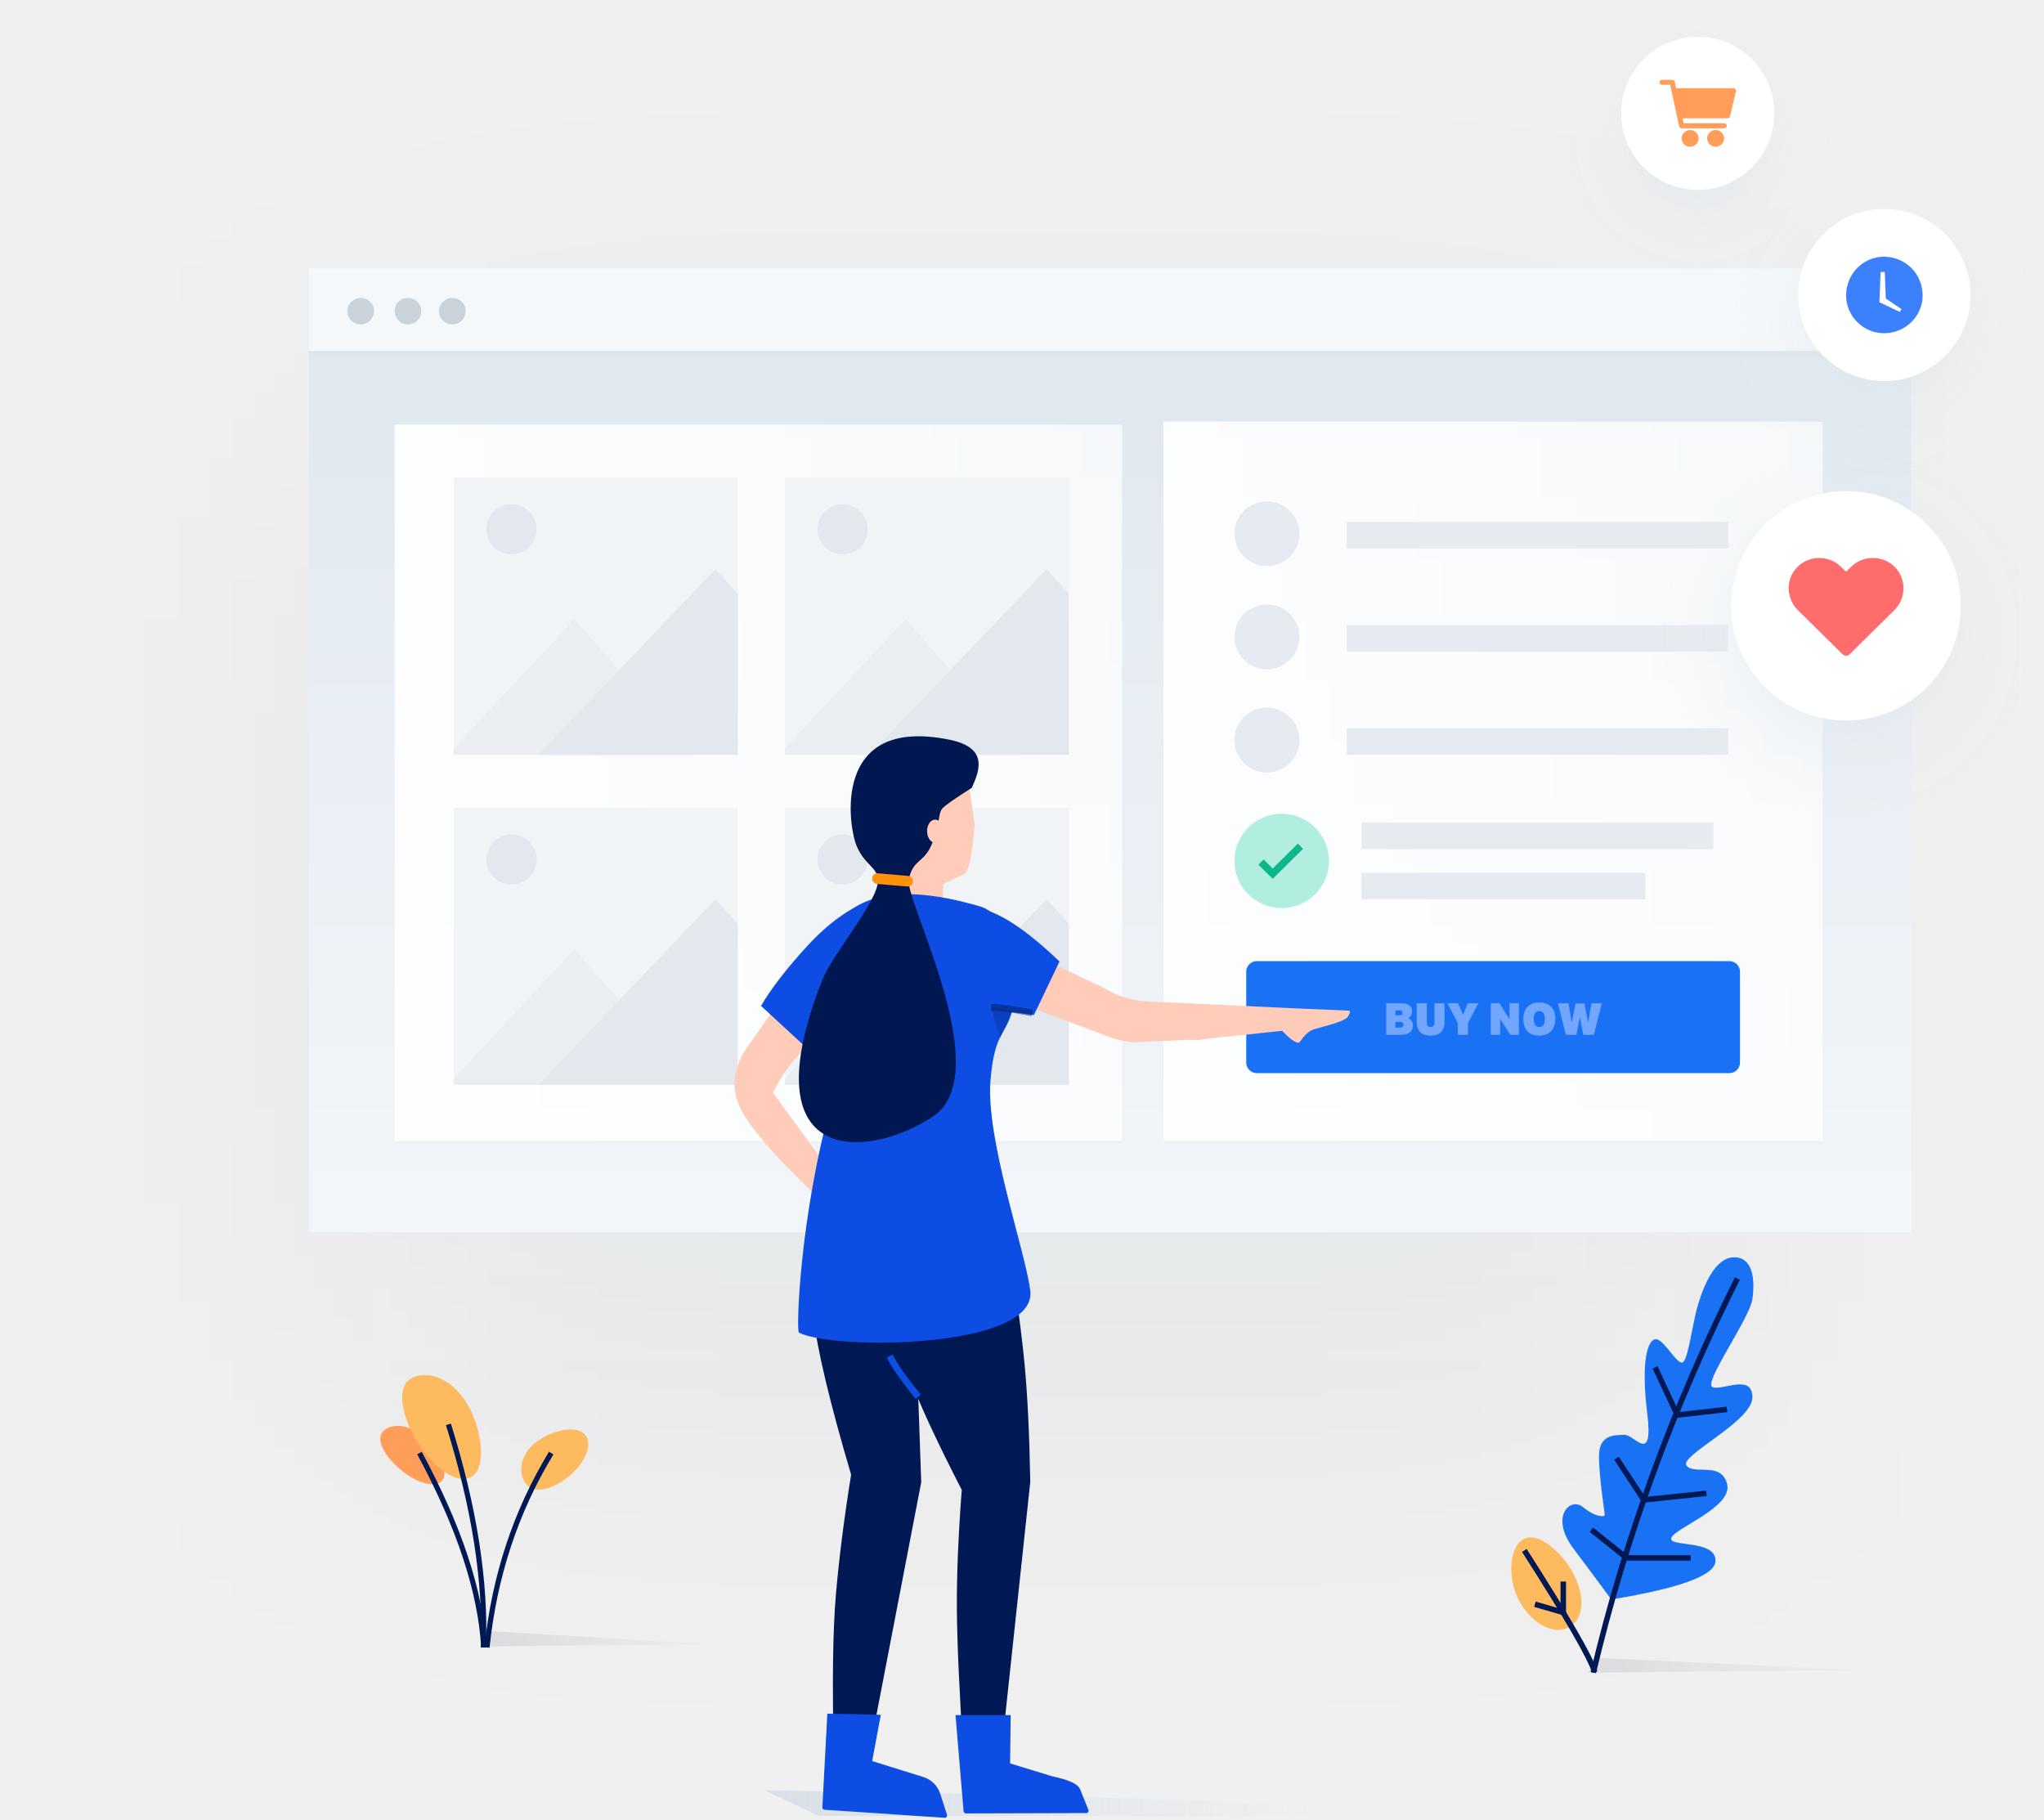
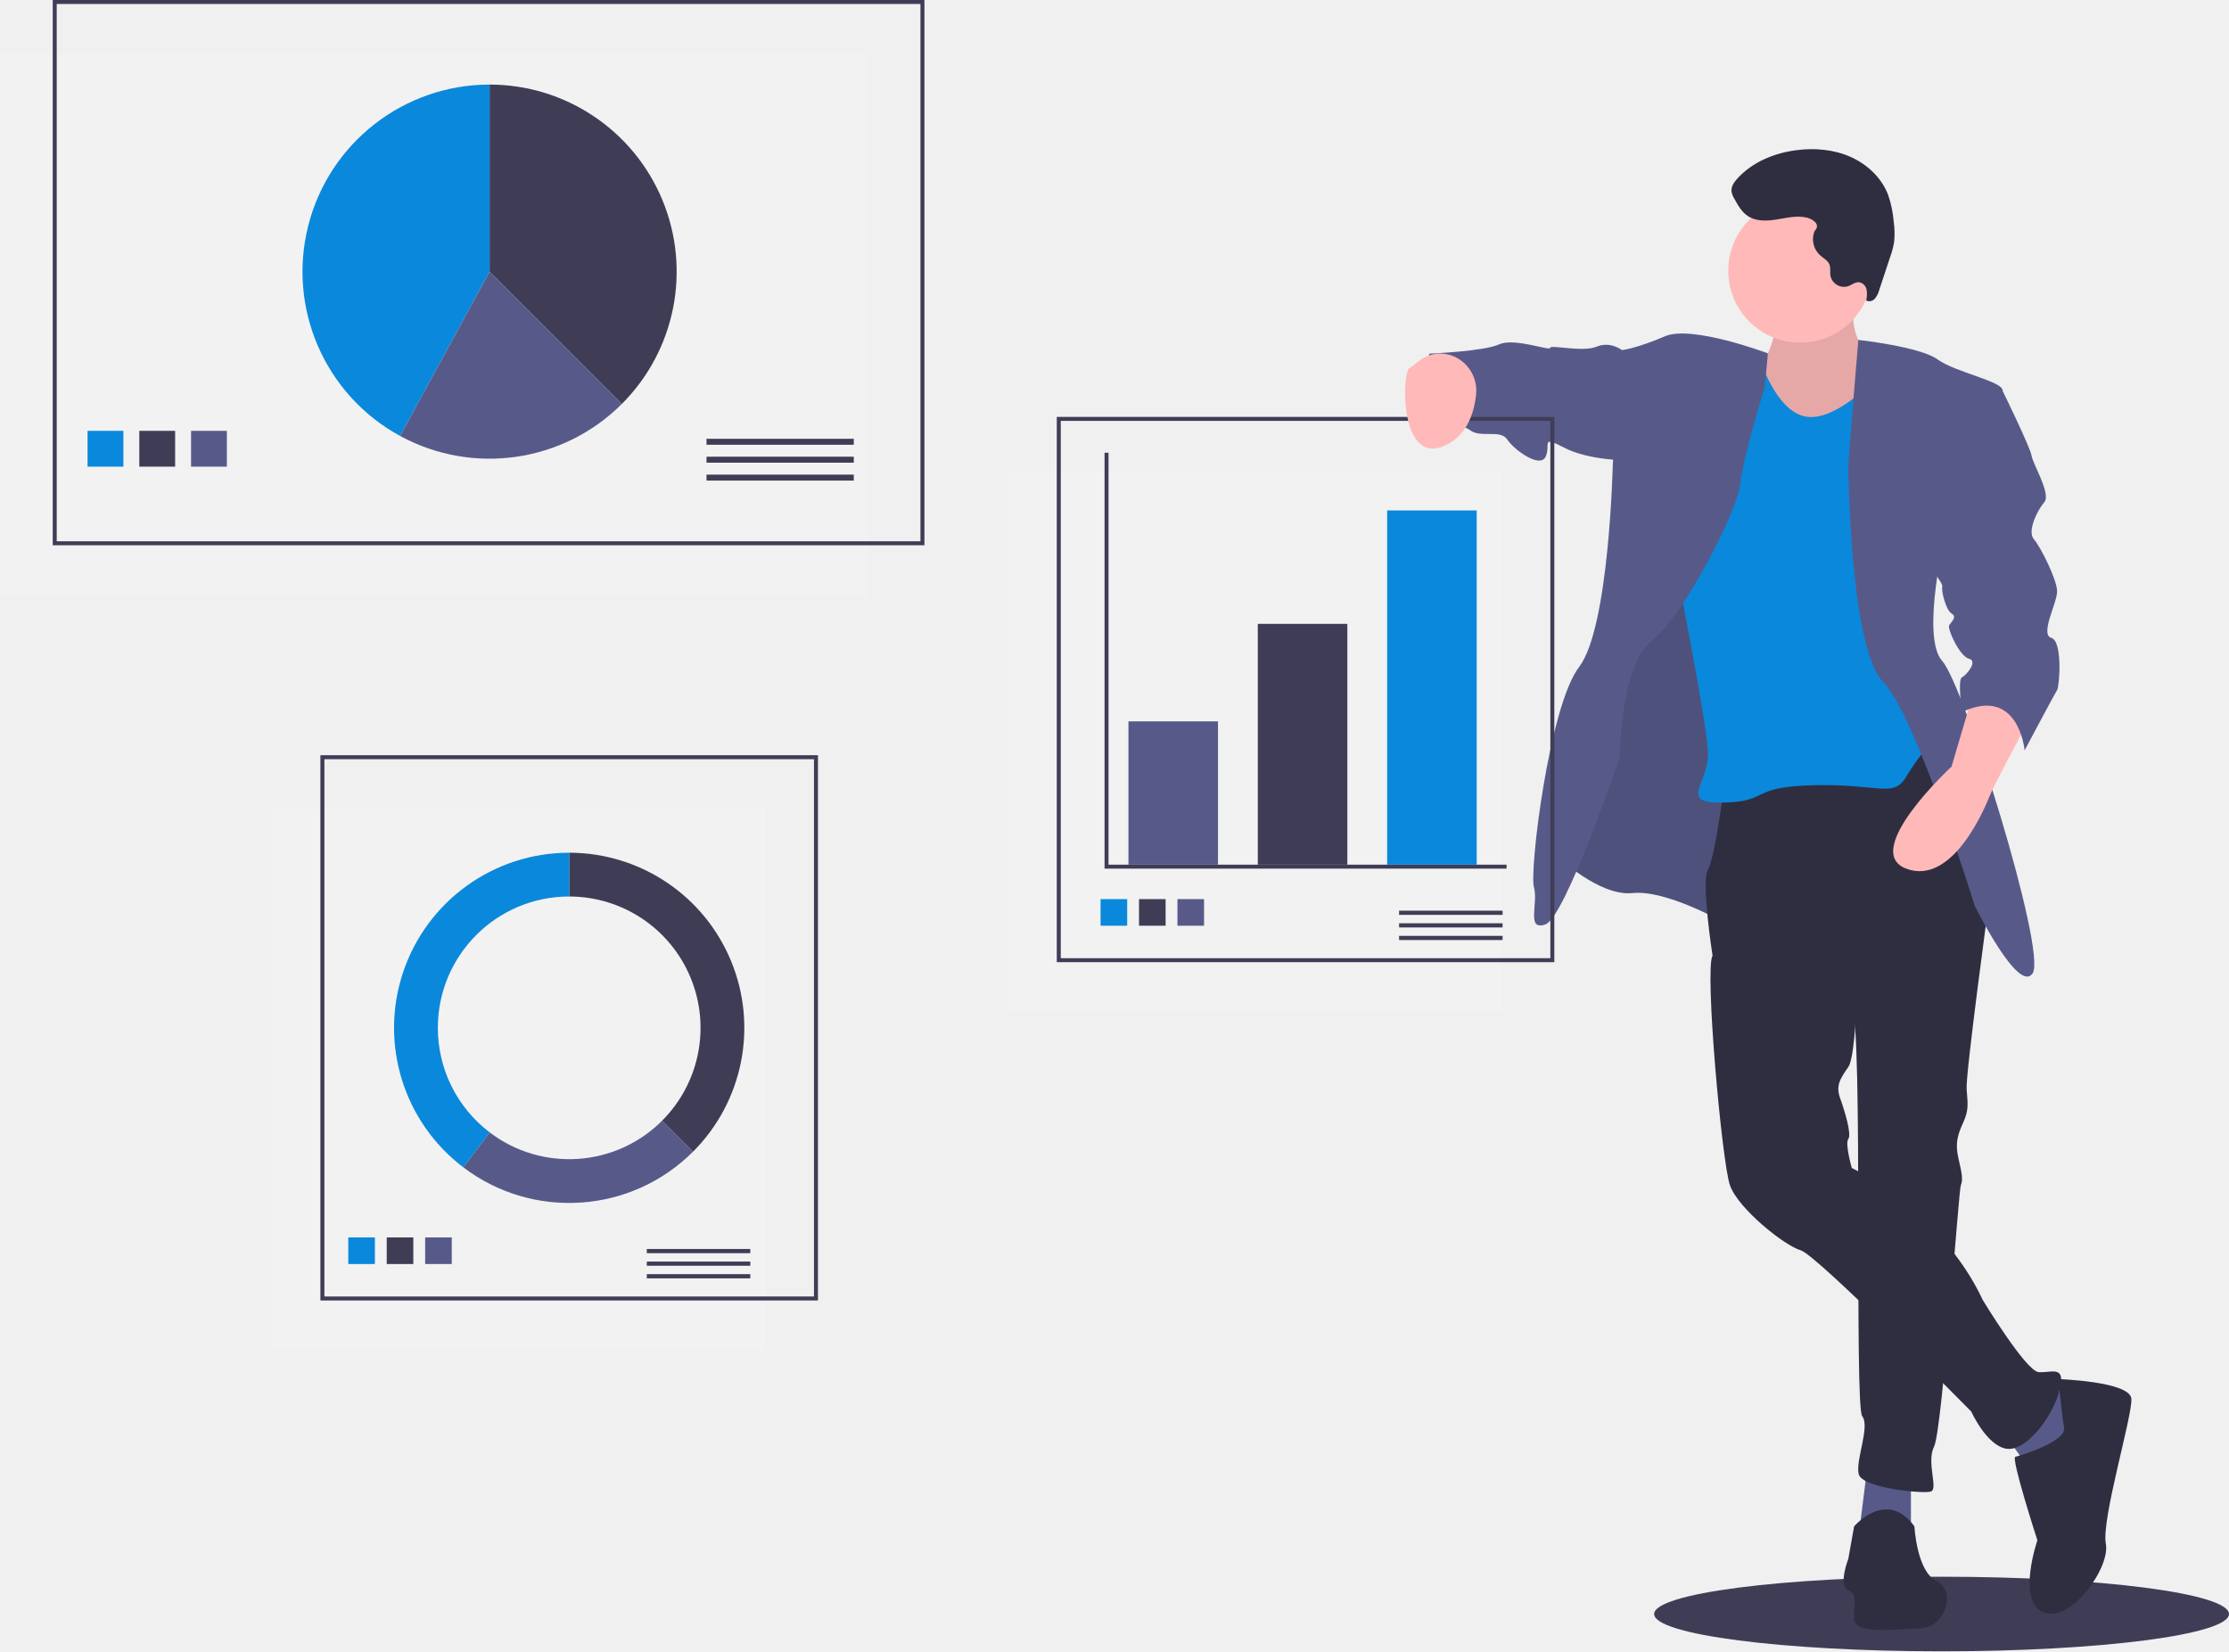
- <svg xmlns="http://www.w3.org/2000/svg" xmlns:xlink="http://www.w3.org/1999/xlink" width="556" height="495" viewBox="0 0 556 495">
-   <defs>
-     <filter id="ecommerce_buyer-a" width="184.7%" height="222.4%" x="-42.4%" y="-61.2%" filterUnits="objectBoundingBox">
-       <feGaussianBlur in="SourceGraphic" stdDeviation="50" />
-     </filter>
-     <linearGradient id="ecommerce_buyer-b" x1="50%" x2="50%" y1="96.796%" y2="6.327%">
-       <stop offset="0%" stop-color="#F2F6FA" />
-       <stop offset="100%" stop-color="#E1E9F0" />
-     </linearGradient>
-     <linearGradient id="ecommerce_buyer-e" x1="98.352%" x2="2.926%" y1="50%" y2="50%">
-       <stop offset="0%" stop-color="#FFF" stop-opacity=".7" />
-       <stop offset="100%" stop-color="#FFF" stop-opacity=".9" />
-     </linearGradient>
-     <rect id="ecommerce_buyer-d" width="197.847" height="194.835" />
-     <filter id="ecommerce_buyer-c" width="102%" height="102.1%" x="-1%" y="-.5%" filterUnits="objectBoundingBox">
-       <feOffset dy="1" in="SourceAlpha" result="shadowOffsetOuter1" />
-       <feGaussianBlur in="shadowOffsetOuter1" result="shadowBlurOuter1" stdDeviation=".5" />
-       <feComposite in="shadowBlurOuter1" in2="SourceAlpha" operator="out" result="shadowBlurOuter1" />
-       <feColorMatrix in="shadowBlurOuter1" values="0 0 0 0 0.886   0 0 0 0 0.906   0 0 0 0 0.922  0 0 0 0.3 0" />
-     </filter>
-     <rect id="ecommerce_buyer-f" width="77.209" height="75.368" />
-     <rect id="ecommerce_buyer-h" width="77.209" height="75.368" />
-     <rect id="ecommerce_buyer-j" width="77.209" height="75.368" />
-     <rect id="ecommerce_buyer-l" width="77.209" height="75.368" />
-     <rect id="ecommerce_buyer-o" width="179.349" height="195.637" x="240.472" y="49.711" />
-     <filter id="ecommerce_buyer-n" width="102.2%" height="102%" x="-1.1%" y="-.5%" filterUnits="objectBoundingBox">
-       <feOffset dy="1" in="SourceAlpha" result="shadowOffsetOuter1" />
-       <feGaussianBlur in="shadowOffsetOuter1" result="shadowBlurOuter1" stdDeviation=".5" />
-       <feComposite in="shadowBlurOuter1" in2="SourceAlpha" operator="out" result="shadowBlurOuter1" />
-       <feColorMatrix in="shadowBlurOuter1" values="0 0 0 0 0.886   0 0 0 0 0.906   0 0 0 0 0.922  0 0 0 0.3 0" />
-     </filter>
-     <rect id="ecommerce_buyer-q" width="435.907" height="22.45" />
-     <filter id="ecommerce_buyer-p" width="100.9%" height="117.8%" x="-.5%" y="-4.5%" filterUnits="objectBoundingBox">
-       <feOffset dy="1" in="SourceAlpha" result="shadowOffsetOuter1" />
-       <feGaussianBlur in="shadowOffsetOuter1" result="shadowBlurOuter1" stdDeviation=".5" />
-       <feColorMatrix in="shadowBlurOuter1" values="0 0 0 0 0.455   0 0 0 0 0.522   0 0 0 0 0.596  0 0 0 0.05 0" />
-     </filter>
-     <linearGradient id="ecommerce_buyer-r" x1="0%" x2="97.677%" y1="50%" y2="50%">
-       <stop offset="0%" stop-color="#C8D5E2" />
-       <stop offset="100%" stop-color="#C8D5E2" stop-opacity="0" />
-     </linearGradient>
-     <path id="ecommerce_buyer-s" d="M49.566,3.26 C41.356,0.942 21.04,-4.476 11.388,7.421 C5.864,14.232 4.979,24.812 6.652,36.128 C7.901,44.579 11.842,47.523 9.501,55.928 C0.596,87.896 -0.28,118.869 0.461,119.249 C9.964,124.137 65.474,123.674 63.404,107.781 C61.985,96.884 51.241,66.443 52.58,50.601 C53.672,37.662 56.472,38.834 58.542,31.558 C61.81,20.071 57.776,5.578 49.566,3.26 Z" />
-     <linearGradient id="ecommerce_buyer-t" x1="50%" x2="50%" y1="64.181%" y2="0%">
-       <stop offset="0%" stop-opacity="0" />
-       <stop offset="100%" stop-color="#001751" />
-     </linearGradient>
-     <path id="ecommerce_buyer-v" d="M36.045,26.733 C36.49,26.733 36.792,26.285 36.625,25.872 L34.387,20.294 C33.536,18.172 28.966,17.247 26.739,16.721 L15.32,13.227 L15.486,0.072 L0.469,0.072 L2.664,26.219 C2.676,26.56 2.955,26.826 3.295,26.826 L36.045,26.733 Z" />
-     <path id="ecommerce_buyer-w" d="M34.789,28.346 C35.234,28.346 35.536,27.898 35.37,27.484 L33.133,21.907 C32.281,19.785 30.45,18.209 28.224,17.683 L14.045,14.326 L15.513,1.604 L0.98,2.312 L1.409,27.836 C1.421,28.177 1.699,28.443 2.04,28.443 L34.789,28.346 Z" />
-     <linearGradient id="ecommerce_buyer-x" x1="2.201%" x2="116.991%" y1="50%" y2="50%">
-       <stop offset="0%" stop-color="#152E4D" stop-opacity=".128" />
-       <stop offset="100%" stop-color="#15264D" stop-opacity="0" />
-     </linearGradient>
-     <ellipse id="ecommerce_buyer-z" cx="31.233" cy="31.217" rx="31.233" ry="31.217" />
-     <filter id="ecommerce_buyer-y" width="213.7%" height="213.7%" x="-56.8%" y="-44%" filterUnits="objectBoundingBox">
-       <feOffset dy="8" in="SourceAlpha" result="shadowOffsetOuter1" />
-       <feGaussianBlur in="shadowOffsetOuter1" result="shadowBlurOuter1" stdDeviation="10.5" />
-       <feColorMatrix in="shadowBlurOuter1" values="0 0 0 0 0.875   0 0 0 0 0.906   0 0 0 0 0.929  0 0 0 0.6 0" />
-     </filter>
-     <ellipse id="ecommerce_buyer-B" cx="71.575" cy="70.238" rx="23.425" ry="23.413" />
-     <filter id="ecommerce_buyer-A" width="245.1%" height="245.2%" x="-72.6%" y="-55.5%" filterUnits="objectBoundingBox">
-       <feOffset dy="8" in="SourceAlpha" result="shadowOffsetOuter1" />
-       <feGaussianBlur in="shadowOffsetOuter1" result="shadowBlurOuter1" stdDeviation="10" />
-       <feColorMatrix in="shadowBlurOuter1" values="0 0 0 0 0.875   0 0 0 0 0.906   0 0 0 0 0.929  0 0 0 0.6 0" />
-     </filter>
-     <ellipse id="ecommerce_buyer-D" cx="20.822" cy="20.811" rx="20.822" ry="20.811" />
-     <filter id="ecommerce_buyer-C" width="239.3%" height="239.3%" x="-69.6%" y="-52.9%" filterUnits="objectBoundingBox">
-       <feOffset dy="7" in="SourceAlpha" result="shadowOffsetOuter1" />
-       <feGaussianBlur in="shadowOffsetOuter1" result="shadowBlurOuter1" stdDeviation="8.5" />
-       <feColorMatrix in="shadowBlurOuter1" values="0 0 0 0 0.875   0 0 0 0 0.906   0 0 0 0 0.929  0 0 0 0.6 0" />
-     </filter>
-   </defs>
-   <g fill="none" fill-rule="evenodd" transform="translate(76 10)">
-     <rect width="354" height="245" x="25" y="115" fill="#25394D" fill-opacity=".1" fill-rule="nonzero" filter="url(#ecommerce_buyer-a)" opacity=".5" />
-     <g transform="translate(0 55)">
-       <rect width="435.907" height="240.538" x="8.043" y="29.666" fill="url(#ecommerce_buyer-b)" fill-rule="nonzero" />
-       <g transform="translate(31.366 50.513)">
-         <g fill-rule="nonzero">
-           <use fill="#000" filter="url(#ecommerce_buyer-c)" xlink:href="#ecommerce_buyer-d" />
-           <use fill="url(#ecommerce_buyer-e)" xlink:href="#ecommerce_buyer-d" />
-         </g>
-         <g transform="translate(16.085 14.432)">
-           <mask id="ecommerce_buyer-g" fill="#fff">
-             <use xlink:href="#ecommerce_buyer-f" />
-           </mask>
-           <use fill="#F0F4F7" fill-rule="nonzero" xlink:href="#ecommerce_buyer-f" />
-           <ellipse cx="15.683" cy="14.031" fill="#E3E8EF" fill-rule="nonzero" mask="url(#ecommerce_buyer-g)" rx="6.836" ry="6.815" />
-           <path fill="#E3E8EF" fill-rule="nonzero" d="M-2.413,76.17 C-2.413,76.17 9.322,63.609 32.791,38.486 L65.949,76.17 C20.374,76.17 -2.413,76.17 -2.413,76.17 Z" mask="url(#ecommerce_buyer-g)" opacity=".503" />
-           <path fill="#E3E8EF" fill-rule="nonzero" d="M16.085,82.585 C16.085,82.585 34.446,63.342 71.168,24.856 L123.051,82.585 C51.74,82.585 16.085,82.585 16.085,82.585 Z" mask="url(#ecommerce_buyer-g)" />
-           <g transform="translate(0 89.8)">
-             <mask id="ecommerce_buyer-i" fill="#fff">
-               <use xlink:href="#ecommerce_buyer-h" />
-             </mask>
-             <use fill="#F0F4F7" fill-rule="nonzero" xlink:href="#ecommerce_buyer-h" />
-             <ellipse cx="15.683" cy="14.031" fill="#E3E8EF" fill-rule="nonzero" mask="url(#ecommerce_buyer-i)" rx="6.836" ry="6.815" />
-             <path fill="#E3E8EF" fill-rule="nonzero" d="M-2.413,76.17 C-2.413,76.17 9.322,63.609 32.791,38.486 L65.949,76.17 C20.374,76.17 -2.413,76.17 -2.413,76.17 Z" mask="url(#ecommerce_buyer-i)" opacity=".503" />
-             <path fill="#E3E8EF" fill-rule="nonzero" d="M16.085,82.585 C16.085,82.585 34.446,63.342 71.168,24.856 L123.051,82.585 C51.74,82.585 16.085,82.585 16.085,82.585 Z" mask="url(#ecommerce_buyer-i)" />
-           </g>
-           <g transform="translate(90.077)">
-             <mask id="ecommerce_buyer-k" fill="#fff">
-               <use xlink:href="#ecommerce_buyer-j" />
-             </mask>
-             <use fill="#F0F4F7" fill-rule="nonzero" xlink:href="#ecommerce_buyer-j" />
-             <ellipse cx="15.683" cy="14.031" fill="#E3E8EF" fill-rule="nonzero" mask="url(#ecommerce_buyer-k)" rx="6.836" ry="6.815" />
-             <path fill="#E3E8EF" fill-rule="nonzero" d="M-2.413,76.17 C-2.413,76.17 9.322,63.609 32.791,38.486 L65.949,76.17 C20.374,76.17 -2.413,76.17 -2.413,76.17 Z" mask="url(#ecommerce_buyer-k)" opacity=".503" />
-             <path fill="#E3E8EF" fill-rule="nonzero" d="M16.085,82.585 C16.085,82.585 34.446,63.342 71.168,24.856 L123.051,82.585 C51.74,82.585 16.085,82.585 16.085,82.585 Z" mask="url(#ecommerce_buyer-k)" />
-           </g>
-           <g transform="translate(90.077 89.8)">
-             <mask id="ecommerce_buyer-m" fill="#fff">
-               <use xlink:href="#ecommerce_buyer-l" />
-             </mask>
-             <use fill="#F0F4F7" fill-rule="nonzero" xlink:href="#ecommerce_buyer-l" />
-             <ellipse cx="15.683" cy="14.031" fill="#E3E8EF" fill-rule="nonzero" mask="url(#ecommerce_buyer-m)" rx="6.836" ry="6.815" />
-             <path fill="#E3E8EF" fill-rule="nonzero" d="M-2.413,76.17 C-2.413,76.17 9.322,63.609 32.791,38.486 L65.949,76.17 C20.374,76.17 -2.413,76.17 -2.413,76.17 Z" mask="url(#ecommerce_buyer-m)" opacity=".503" />
-             <path fill="#E3E8EF" fill-rule="nonzero" d="M16.085,82.585 C16.085,82.585 34.446,63.342 71.168,24.856 L123.051,82.585 C51.74,82.585 16.085,82.585 16.085,82.585 Z" mask="url(#ecommerce_buyer-m)" />
-           </g>
-         </g>
-       </g>
-       <g fill-rule="nonzero">
-         <use fill="#000" filter="url(#ecommerce_buyer-n)" xlink:href="#ecommerce_buyer-o" />
-         <use fill="url(#ecommerce_buyer-e)" xlink:href="#ecommerce_buyer-o" />
-       </g>
-       <g transform="translate(262.992 196.439)">
-         <rect width="134.311" height="30.468" fill="#1972F4" fill-rule="nonzero" rx="2.875" />
-         <path fill="#72A6FF" d="M38.075,11.458 L42.105,11.458 C42.684,11.458 43.166,11.516 43.552,11.632 C43.938,11.748 44.246,11.907 44.475,12.107 C44.705,12.308 44.867,12.542 44.964,12.811 C45.06,13.079 45.109,13.362 45.109,13.659 C45.109,14.051 45.024,14.402 44.855,14.711 C44.686,15.02 44.413,15.278 44.035,15.487 C44.912,15.879 45.35,16.557 45.35,17.519 C45.35,17.856 45.294,18.177 45.181,18.481 C45.068,18.786 44.879,19.055 44.614,19.287 C44.349,19.52 44.003,19.704 43.577,19.84 C43.15,19.977 42.624,20.045 41.996,20.045 L38.075,20.045 L38.075,11.458 Z M40.573,14.717 L41.646,14.717 C41.984,14.717 42.213,14.661 42.334,14.549 C42.455,14.436 42.515,14.276 42.515,14.067 C42.515,13.859 42.455,13.699 42.334,13.586 C42.213,13.474 41.984,13.418 41.646,13.418 L40.573,13.418 L40.573,14.717 Z M40.573,18.084 L41.707,18.084 C42.117,18.084 42.394,18.016 42.539,17.88 C42.684,17.744 42.756,17.551 42.756,17.303 C42.756,17.046 42.684,16.85 42.539,16.713 C42.394,16.577 42.117,16.509 41.707,16.509 L40.573,16.509 L40.573,18.084 Z M50.127,20.261 C49.54,20.261 49.013,20.189 48.547,20.045 C48.08,19.9 47.686,19.674 47.365,19.365 C47.043,19.057 46.798,18.662 46.629,18.181 C46.46,17.7 46.375,17.122 46.375,16.449 L46.375,11.458 L49.114,11.458 L49.114,16.569 C49.114,17.026 49.194,17.365 49.355,17.585 C49.516,17.806 49.785,17.916 50.163,17.916 C50.541,17.916 50.811,17.806 50.972,17.585 C51.133,17.365 51.213,17.026 51.213,16.569 L51.213,11.458 L53.951,11.458 L53.951,16.449 C53.951,17.732 53.622,18.688 52.962,19.317 C52.303,19.947 51.358,20.261 50.127,20.261 Z M57.643,11.458 L58.958,14.585 L60.285,11.458 L63.132,11.458 L60.309,16.858 L60.309,20.045 L57.559,20.045 L57.559,16.858 L54.736,11.458 L57.643,11.458 Z M66.51,11.458 L68.862,11.458 L71.613,15.799 L71.613,11.458 L74.17,11.458 L74.17,20.045 L71.842,20.045 L69.067,15.679 L69.067,20.045 L66.51,20.045 L66.51,11.458 Z M79.684,20.261 C78.984,20.261 78.367,20.159 77.832,19.955 C77.297,19.75 76.847,19.455 76.481,19.071 C76.115,18.686 75.839,18.217 75.654,17.663 C75.469,17.11 75.377,16.485 75.377,15.787 C75.377,15.09 75.469,14.462 75.654,13.905 C75.839,13.348 76.117,12.871 76.487,12.474 C76.857,12.077 77.315,11.772 77.862,11.56 C78.409,11.347 79.04,11.241 79.756,11.241 C80.456,11.241 81.073,11.343 81.608,11.548 C82.143,11.752 82.593,12.047 82.959,12.432 C83.325,12.817 83.6,13.284 83.785,13.833 C83.97,14.382 84.063,15.006 84.063,15.703 C84.063,16.401 83.968,17.032 83.779,17.597 C83.59,18.163 83.313,18.642 82.947,19.035 C82.581,19.427 82.125,19.73 81.578,19.943 C81.031,20.155 80.399,20.261 79.684,20.261 Z M79.72,17.916 C80.725,17.916 81.228,17.194 81.228,15.751 C81.228,14.308 80.725,13.586 79.72,13.586 C78.715,13.586 78.212,14.308 78.212,15.751 C78.212,17.194 78.715,17.916 79.72,17.916 Z M93.014,16.773 L93.907,11.458 L96.718,11.458 L94.558,20.045 L91.699,20.045 L90.746,15.234 L89.805,20.045 L86.946,20.045 L84.787,11.458 L87.658,11.458 L88.538,16.773 L89.576,11.518 L91.989,11.518 L93.014,16.773 Z" />
-       </g>
-       <path fill="#E6EBF1" fill-rule="nonzero" d="M268.621 88.999C263.735 88.999 259.775 85.05 259.775 80.179 259.775 75.308 263.735 71.359 268.621 71.359 273.507 71.359 277.468 75.308 277.468 80.179 277.468 85.05 273.507 88.999 268.621 88.999zM290.336 76.972L394.085 76.972 394.085 84.188 290.336 84.188 290.336 76.972zM268.621 117.062C263.735 117.062 259.775 113.113 259.775 108.242 259.775 103.371 263.735 99.422 268.621 99.422 273.507 99.422 277.468 103.371 277.468 108.242 277.468 113.113 273.507 117.062 268.621 117.062zM290.336 105.035L394.085 105.035 394.085 112.251 290.336 112.251 290.336 105.035zM268.621 145.124C263.735 145.124 259.775 141.176 259.775 136.305 259.775 131.434 263.735 127.485 268.621 127.485 273.507 127.485 277.468 131.434 277.468 136.305 277.468 141.176 273.507 145.124 268.621 145.124zM290.336 133.097L394.085 133.097 394.085 140.314 290.336 140.314 290.336 133.097z" />
-       <g transform="translate(259.775 156.35)">
-         <ellipse cx="12.868" cy="12.829" fill="#00C896" fill-rule="nonzero" opacity=".3" rx="12.868" ry="12.829" />
-         <polyline stroke="#0CB78C" stroke-width="1.997" points="7.238 13.144 10.421 16.303 17.962 8.82" />
-       </g>
-       <polygon fill="#E6EBF1" points="294.358 158.755 390.064 158.755 390.064 165.971 294.358 165.971" />
-       <polygon fill="#E6EBF1" points="294.358 172.385 371.566 172.385 371.566 179.601 294.358 179.601" />
-       <g transform="translate(8.043 8.018)">
-         <g fill-rule="nonzero">
-           <use fill="#000" filter="url(#ecommerce_buyer-p)" xlink:href="#ecommerce_buyer-q" />
-           <use fill="#F4F8FB" xlink:href="#ecommerce_buyer-q" />
-         </g>
-         <path fill="#CAD3DA" fill-rule="nonzero" d="M14.074,15.234 C12.076,15.234 10.455,13.619 10.455,11.626 C10.455,9.633 12.076,8.018 14.074,8.018 C16.073,8.018 17.694,9.633 17.694,11.626 C17.694,13.619 16.073,15.234 14.074,15.234 Z M26.943,15.234 C24.944,15.234 23.323,13.619 23.323,11.626 C23.323,9.633 24.944,8.018 26.943,8.018 C28.941,8.018 30.562,9.633 30.562,11.626 C30.562,13.619 28.941,15.234 26.943,15.234 Z M39.006,15.234 C37.008,15.234 35.387,13.619 35.387,11.626 C35.387,9.633 37.008,8.018 39.006,8.018 C41.005,8.018 42.626,9.633 42.626,11.626 C42.626,13.619 41.005,15.234 39.006,15.234 Z" />
-       </g>
-     </g>
-     <path fill="url(#ecommerce_buyer-r)" fill-rule="nonzero" d="M271.126,484 C296.852,483.167 294.807,482 264.991,480.5 C235.175,479 190.845,477.833 132,477 L146.857,484 L271.126,484 Z" opacity=".597" />
-     <g transform="translate(106 154)">
-       <g transform="rotate(67 -33.125 82.113)">
-         <path fill="#FFCCBA" d="M0.311,9.303 L12.09,0.448 C12.582,3.264 13.6,6.266 15.143,9.453 C16.687,12.639 18.707,15.632 21.204,18.431 L55.184,10.534 L58.889,11.4 L71.195,10.981 C71.895,11.151 71.992,12.113 71.334,12.415 L63.377,17.548 C62.809,17.687 59.644,17.711 53.88,17.619 C37.973,24.572 27.039,28.129 21.08,28.29 C12.14,28.532 7.75,21.384 6.314,18.904 L0.311,9.303 Z" transform="translate(16.75 27.137)" />
-         <path fill="#0E4DE3" fill-rule="nonzero" d="M0.049,0.151 C-0.767,3.966 21.498,9.485 26.187,16.546 L31.912,31.664 L14.916,39.341 C11.743,35.149 8.397,29.207 4.878,21.516 C1.359,13.824 -0.251,6.702 0.049,0.151 Z" />
-       </g>
-       <g fill="#FFCCBA" transform="translate(58.08 49.28)">
-         <path d="M8.952,42.068 C4.809,42.068 1.452,38.716 1.452,34.581 L1.452,21.981 C1.452,17.845 4.809,14.494 8.952,14.494 C13.095,14.494 16.452,17.845 16.452,21.981 L16.452,34.581 C16.452,38.716 13.095,42.068 8.952,42.068" />
-         <path d="M20.553,0.411 L23.564,0.411 L25.029,11.112 C24.341,20.033 23.265,24.542 21.801,24.64 L11.808,29.514 L2.317,23.313 L0.044,4.401 L20.553,0.411 Z" />
-       </g>
-       <g transform="rotate(-38 166.993 -43.84)">
-         <path fill="#FFCCBA" d="M8.318,79.617 L37.512,75.245 C40.208,74.968 42.839,74.236 45.292,73.086 L57.643,65.46 C59.535,64.572 61.302,63.439 62.904,62.093 L78.983,50.841 C78.983,50.841 83.129,52.281 84.434,51.539 C84.916,51.266 84.412,48.22 86.49,46.118 C88.608,43.976 91.799,41.145 92.611,39.29 C92.803,38.852 92.887,37.177 92.283,37.199 C83.069,41.803 78.267,44.203 77.876,44.399 L43.077,61.587 C39.412,63.429 35.343,64.301 31.25,64.125 L6.874,65.713 L8.318,79.617 Z" transform="rotate(67 49.813 58.408)" />
-         <path fill="#0E4DE3" fill-rule="nonzero" d="M11.538,5.37 C17.465,4.905 25.314,10.858 35.084,23.23 L26.158,36.701 L8.77,31.859 C4.688,14.665 5.611,5.835 11.538,5.37 Z" transform="rotate(30 20.679 21.023)" />
-       </g>
-       <path fill="#001955" fill-rule="nonzero" d="M91.686,169.58 C94.243,186.262 95.918,198.79 96.709,207.164 C97.501,215.539 98.015,226.174 98.252,239.071 L90.234,314.038 L80.096,314.038 C78.948,296.04 78.344,282.548 78.284,273.56 C78.224,264.572 78.666,253.807 79.61,241.265 C73.3,228.967 68.932,219.659 66.507,213.341 C64.081,207.022 62.588,201.058 62.027,195.45 L45.012,177.305 L91.686,169.58 Z" />
-       <path fill="#001955" fill-rule="nonzero" d="M41.495,169.58 C38.867,176.515 38.106,184.631 39.21,193.929 C40.315,203.226 43.751,217.626 49.519,237.127 C47.613,248.97 46.233,259.843 45.379,269.746 C44.526,279.65 44.341,294.414 44.825,314.038 L54.178,314.038 L68.59,239.179 L66.914,191.496 L90.024,170.037 L41.495,169.58 Z" />
-       <g transform="translate(34.848 79.234)">
-         <mask id="ecommerce_buyer-u" fill="#fff">
-           <use xlink:href="#ecommerce_buyer-s" />
-         </mask>
-         <use fill="#0E4DE3" fill-rule="nonzero" xlink:href="#ecommerce_buyer-s" />
-         <path fill="url(#ecommerce_buyer-t)" fill-rule="nonzero" d="M52.756,30.783 C54.741,38.222 56.697,44.329 58.627,49.104 C60.556,53.879 62.031,61.668 63.05,72.47 L60.133,32.069 L52.756,30.783 Z" mask="url(#ecommerce_buyer-u)" opacity=".243" />
-       </g>
-       <path fill="#001751" d="M74.336,55.904 C73.231,57.126 73.776,59.368 71.657,65.125 C69.539,70.881 66.354,69.51 65.2,75.241 C64.046,80.972 89.463,128.117 71.657,139.801 C53.852,151.485 21.584,153.622 41.686,102.534 C44.363,95.728 56.827,81.141 56.827,75.551 C56.827,71.892 53.241,71.409 51.012,66.091 C48.783,60.774 44.066,30.569 76.362,37.229 C87.105,39.444 84.316,45.874 82.352,50.278 C77.745,53.214 75.073,55.089 74.336,55.904 Z" />
-       <path fill="#FFCCBA" d="M74.52,61.709 C74.663,63.432 73.812,64.996 72.617,65.201 C71.422,65.406 70.341,64.179 70.196,62.456 C70.053,60.734 70.904,59.17 72.099,58.965 C72.699,58.862 73.271,59.12 73.71,59.621 C74.145,60.117 74.45,60.852 74.52,61.709" />
-       <path stroke="#001955" stroke-width="1.815" d="M98.802,110.343 C93.499,110.434 89.754,110.712 87.568,111.177" opacity=".496" transform="rotate(12 93.185 110.76)" />
-       <use fill="#0E4DE3" fill-rule="nonzero" transform="translate(77.44 302.442)" xlink:href="#ecommerce_buyer-v" />
-       <use fill="#0E4DE3" fill-rule="nonzero" transform="rotate(4 -4270.886 754.568)" xlink:href="#ecommerce_buyer-w" />
-       <path stroke="#0E4DE3" stroke-width="1.815" d="M67.76,215.961 C63.687,210.88 61.106,207.176 60.016,204.849" />
-       <path fill="#FF910B" fill-rule="nonzero" d="M56.669,73.896 L64.902,73.895 C65.702,73.894 66.351,74.543 66.351,75.343 C66.351,75.343 66.351,75.344 66.351,75.344 L66.351,75.344 C66.351,76.144 65.702,76.793 64.901,76.793 L56.668,76.795 C55.868,76.795 55.219,76.146 55.219,75.346 C55.219,75.346 55.219,75.346 55.219,75.346 L55.219,75.346 C55.219,74.545 55.868,73.896 56.669,73.896 Z" transform="rotate(5 60.785 75.345)" />
-     </g>
-     <g fill-rule="nonzero" transform="translate(25 359)">
-       <path fill="#FF9D59" d="M11.523,32.096 C17.112,32.053 21.979,29.998 22.001,27.061 C22.024,24.124 15.652,21.221 10.063,21.264 C4.474,21.307 1.097,24.457 1.075,27.394 C1.052,30.331 5.934,32.139 11.523,32.096 Z" transform="rotate(40 11.538 26.68)" />
-       <path fill="#FDBA5F" d="M19.771,27.366 C28.155,27.308 35.454,24.097 35.486,19.497 C35.518,14.897 25.956,10.34 17.572,10.398 C9.187,10.456 4.123,15.383 4.092,19.983 C4.06,24.583 11.386,27.424 19.771,27.366 Z" transform="rotate(59 19.789 18.882)" />
-       <path stroke="#001955" stroke-width="1.404" d="M20.975,18.449 C28.002,40.878 31.176,61.106 30.499,79.133" />
-       <path fill="#FDBA5F" d="M49.811,33.954 C55.398,33.997 60.229,31.64 60.202,28.156 C60.175,24.671 53.755,21.119 48.168,21.076 C42.581,21.033 39.257,24.713 39.284,28.198 C39.311,31.682 44.223,33.911 49.811,33.954 Z" transform="rotate(-41 49.743 27.515)" />
-       <polyline fill="url(#ecommerce_buyer-x)" points="29.949 78.889 92 78.222 29.949 74.554 29.949 78.222" opacity=".742" />
-       <path stroke="#001955" stroke-width="1.404" d="M48.942 26.252C39.312 42.094 33.485 59.721 31.462 79.133M13.109 26.252C23.905 46.272 29.732 63.899 30.589 79.133" />
-     </g>
-     <g transform="translate(330 332)">
-       <polyline fill="url(#ecommerce_buyer-x)" fill-rule="nonzero" points="26 113 101 112.262 28.671 109" opacity=".742" />
-       <g transform="translate(19)">
-         <path fill="#1972F4" fill-rule="nonzero" d="M13.291,93.073 C32.195,89.981 41.647,86.466 41.647,82.527 C41.647,76.617 28.557,78.971 29.646,76.276 C30.734,73.581 46.392,67.95 44.799,61.685 C43.206,55.421 35.97,59.31 33.775,56.676 C31.58,54.042 51.682,44.689 51.682,38.094 C51.682,31.499 43.457,36.388 40.826,35.319 C38.195,34.25 50.933,16.696 51.682,11.354 C52.43,6.012 51.822,0 46.734,0 C41.647,0 38.519,7.405 36.872,12.951 C35.224,18.496 34.167,28.645 32.491,28.645 C30.815,28.645 27.547,22.28 25.422,22.28 C23.297,22.28 21.288,27.861 23.061,42.269 C24.833,56.676 19.576,48.312 17.022,48.312 C14.469,48.312 11.2,48.287 10.21,51.802 C9.22,55.317 11.524,69.411 11.524,70.041 C11.524,70.672 9.107,70.806 5.588,67.943 C2.07,65.079 -3.476,70.586 2.963,79.173 C7.256,84.897 10.698,89.531 13.291,93.073 Z" />
-         <path stroke="#001955" stroke-width="1.5" d="M47.591,5.781 C30.182,40.516 17.119,76.244 8.404,112.965" />
-         <polyline stroke="#001955" stroke-width="1.5" points="34.873 81.769 17.487 81.769 7.879 74.107" />
-         <polyline stroke="#001955" stroke-width="1.5" points="39.181 64.201 22.147 65.984 14.707 54.66" />
-         <polyline stroke="#001955" stroke-width="1.5" points="44.77 41.37 31.263 42.909 25.212 29.958" />
-       </g>
-       <g transform="matrix(-1 0 0 1 28 76)">
-         <path fill="#FDBA5F" fill-rule="nonzero" d="M12.384,2.444 C3.79,9.175 1.356,20.61 6.614,24.251 C11.873,27.892 20.044,21.905 22.258,13.636 C24.472,5.366 20.979,-4.286 12.384,2.444 Z" />
-         <path stroke="#001955" stroke-width="1.5" d="M19.359,3.733 C7.775,21.826 1.393,32.852 0.212,36.812" />
-         <polyline stroke="#001955" stroke-width="1.5" points="8.765 12.199 8.765 20.616 16.478 18.36" />
-       </g>
-     </g>
-     <g transform="translate(365)">
-       <g transform="translate(29.932 123.566)">
-         <g fill-rule="nonzero">
-           <use fill="#000" filter="url(#ecommerce_buyer-y)" xlink:href="#ecommerce_buyer-z" />
-           <use fill="#FFF" xlink:href="#ecommerce_buyer-z" />
-         </g>
-         <path fill="#FF6C6C" d="M44.423,20.605 C42.806,19.008 40.661,18.21 38.517,18.21 C36.372,18.21 34.227,19.008 32.61,20.605 L31.239,21.959 L29.833,20.605 C28.215,19.008 26.071,18.21 23.926,18.21 C21.711,18.21 19.531,19.078 17.879,20.779 C14.715,24.042 14.926,29.249 18.16,32.443 L30.255,44.385 C30.817,44.941 31.696,44.941 32.223,44.385 L44.423,32.339 C47.658,29.076 47.658,23.834 44.423,20.605 Z" />
-       </g>
-       <g fill-rule="nonzero">
-         <use fill="#000" filter="url(#ecommerce_buyer-A)" xlink:href="#ecommerce_buyer-B" />
-         <use fill="#FFF" xlink:href="#ecommerce_buyer-B" />
-       </g>
-       <path fill="#3B81FE" fill-rule="nonzero" d="M71.972,71.2 L71.679,63.978 C71.679,63.975 71.676,63.972 71.672,63.972 L70.565,63.972 C70.562,63.972 70.559,63.975 70.559,63.978 L70.227,72.163 L70.216,72.184 C70.215,72.188 70.215,72.191 70.216,72.195 C70.217,72.198 70.219,72.201 70.223,72.202 L70.225,72.204 L70.224,72.238 C70.224,72.241 70.225,72.245 70.227,72.248 C70.23,72.25 70.233,72.252 70.237,72.252 L70.326,72.252 L75.766,74.846 C75.769,74.847 75.773,74.846 75.775,74.843 L76.217,74.079 C76.218,74.075 76.217,74.072 76.215,74.07 L71.972,71.2 Z M81.986,70.366 C81.986,75.985 77.325,80.643 71.447,80.643 C65.825,80.643 61.164,75.985 61.164,70.366 C61.164,64.491 65.825,59.832 71.447,59.832 C77.325,59.832 81.986,64.491 81.986,70.366 Z" />
-       <g fill-rule="nonzero">
-         <use fill="#000" filter="url(#ecommerce_buyer-C)" xlink:href="#ecommerce_buyer-D" />
-         <use fill="#FFF" xlink:href="#ecommerce_buyer-D" />
-       </g>
-       <path fill="#FF9D59" fill-rule="nonzero" d="M11.105,11.706 C10.722,11.706 10.411,12.012 10.411,12.389 C10.411,12.766 10.722,13.072 11.105,13.072 L13.318,13.072 L15.705,24.147 C15.8,24.564 16.077,24.911 16.428,24.908 L28,24.908 C28.367,24.913 28.704,24.586 28.704,24.226 C28.704,23.865 28.367,23.538 28,23.543 L16.992,23.543 L16.696,22.177 L28.926,22.177 C29.237,22.175 29.53,21.942 29.598,21.643 L31.219,14.815 C31.309,14.418 30.959,13.985 30.546,13.983 L14.938,13.983 L14.562,12.247 C14.497,11.944 14.198,11.706 13.883,11.706 L11.105,11.706 Z M18.743,25.364 C17.473,25.364 16.428,26.391 16.428,27.64 C16.428,28.889 17.473,29.916 18.743,29.916 C20.013,29.916 21.057,28.889 21.057,27.64 C21.057,26.391 20.013,25.364 18.743,25.364 Z M25.686,25.364 C24.416,25.364 23.371,26.391 23.371,27.64 C23.371,28.889 24.416,29.916 25.686,29.916 C26.956,29.916 28,28.889 28,27.64 C28,26.391 26.956,25.364 25.686,25.364 Z" />
-     </g>
-   </g>
+ <svg xmlns="http://www.w3.org/2000/svg" id="fa973782-3a18-4630-a762-87130b613ac3" data-name="Layer 1" width="1120" height="829.801" viewBox="0 0 1120 829.801">
+   <ellipse cx="975.579" cy="811.059" rx="144.421" ry="18.742" fill="#3f3d56" />
+   <rect y="27.5" width="436" height="272" fill="#f2f2f2" />
+   <rect x="27.5" y="1" width="436" height="272" fill="none" stroke="#3f3d56" stroke-miterlimit="10" stroke-width="2" />
+   <path d="M352.468,237.568A94,94,0,0,0,286,77.1v94Z" transform="translate(-40 -34.59967)" fill="#3f3d56" />
+   <path d="M286,77.1a94.011,94.011,0,0,0-44.968,176.564L286,171.1Z" transform="translate(-40 -34.59967)" fill="#0a88dc" />
+   <path d="M352.468,237.568,286,171.1l-44.968,82.564a94.049,94.049,0,0,0,111.436-16.096Z" transform="translate(-40 -34.59967)" fill="#575a89" />
+   <rect x="44" y="216.5" width="18" height="18" fill="#0a88dc" />
+   <rect x="70" y="216.5" width="18" height="18" fill="#3f3d56" />
+   <rect x="96" y="216.5" width="18" height="18" fill="#575a89" />
+   <rect x="355" y="220.5" width="74" height="3" fill="#3f3d56" />
+   <rect x="355" y="229.5" width="74" height="3" fill="#3f3d56" />
+   <rect x="355" y="238.5" width="74" height="3" fill="#3f3d56" />
+   <rect x="137" y="406.5" width="248" height="272" fill="#f2f2f2" />
+   <rect x="162" y="380.5" width="248" height="272" fill="none" stroke="#3f3d56" stroke-miterlimit="10" stroke-width="2" />
+   <rect x="175" y="621.814" width="13.371" height="13.371" fill="#0a88dc" />
+   <rect x="194.314" y="621.814" width="13.371" height="13.371" fill="#3f3d56" />
+   <rect x="213.629" y="621.814" width="13.371" height="13.371" fill="#575a89" />
+   <rect x="325" y="627.622" width="52" height="2.108" fill="#3f3d56" />
+   <rect x="325" y="633.946" width="52" height="2.108" fill="#3f3d56" />
+   <rect x="325" y="640.27" width="52" height="2.108" fill="#3f3d56" />
+   <path d="M326,463.1v22a66,66,0,0,1,46.669,112.669l15.556,15.556A88,88,0,0,0,326,463.1Z" transform="translate(-40 -34.59967)" fill="#3f3d56" />
+   <path d="M388.225,613.325l-15.556-15.556a65.983,65.983,0,0,1-86.6,5.872L272.753,621.161a87.998,87.998,0,0,0,115.472-7.836Z" transform="translate(-40 -34.59967)" fill="#575a89" />
+   <path d="M260,551.1a66,66,0,0,1,66-66v-22a87.999,87.999,0,0,0-53.247,158.061l13.316-17.521A65.885,65.885,0,0,1,260,551.1Z" transform="translate(-40 -34.59967)" fill="#0a88dc" />
+   <path d="M971.624,175.593s-4.08,30.311,6.412,33.808,7.578,30.311,7.578,30.311l-31.476,23.899-27.979,2.332-6.995-36.14L923.244,220.476s15.738-18.653,4.663-37.888S971.624,175.593,971.624,175.593Z" transform="translate(-40 -34.59967)" fill="#ffb9b9" />
+   <path d="M971.624,175.593s-4.08,30.311,6.412,33.808,7.578,30.311,7.578,30.311l-31.476,23.899-27.979,2.332-6.995-36.14L923.244,220.476s15.738-18.653,4.663-37.888S971.624,175.593,971.624,175.593Z" transform="translate(-40 -34.59967)" opacity="0.1" />
+   <path d="M942.48,411.666,905.757,497.935s-28.562-16.321-45.466-14.572-37.888-18.653-37.888-18.653l20.984-101.424,39.054-107.836,54.209,34.391Z" transform="translate(-40 -34.59967)" fill="#575a89" />
+   <path d="M942.48,411.666,905.757,497.935s-28.562-16.321-45.466-14.572-37.888-18.653-37.888-18.653l20.984-101.424,39.054-107.836,54.209,34.391Z" transform="translate(-40 -34.59967)" opacity="0.1" />
+   <polygon points="960.186 743.708 960.186 771.687 933.956 771.687 938.036 739.045 960.186 743.708" fill="#575a89" />
+   <polygon points="1028.385 695.328 1047.621 706.986 1033.631 739.045 1019.059 737.296 1005.069 717.478 1028.385 695.328" fill="#575a89" />
+   <path d="M1005.432,403.505l34.391,81.023s-12.241,89.766-11.658,97.344,1.166,10.492-1.749,16.904-4.08,10.492-2.332,18.07,2.332,10.492,1.166,13.407-9.326,122.991-13.407,131.152,2.332,21.567-1.749,22.733-34.391-1.749-36.14-8.743,5.829-23.899,1.749-29.145.583-194.105-5.246-206.928-69.948-24.482-69.948-24.482-5.829-37.305-2.332-43.134S906.34,429.153,906.34,429.153Z" transform="translate(-40 -34.59967)" fill="#2f2e41" />
+   <path d="M971.624,801.624s16.321-19.236,30.311,0c0,0,1.166,22.733,11.075,27.396s5.246,23.316-8.743,23.899-32.059,2.914-32.642-4.663,2.332-12.241-2.914-14.572,0-15.738,0-15.738Z" transform="translate(-40 -34.59967)" fill="#2f2e41" />
+   <path d="M973.373,522.999s-.583,41.969-4.663,47.798-6.412,9.326-4.08,15.738,5.829,18.07,4.08,20.401,1.749,14.572,1.749,14.572,44.883,21.567,65.867,66.45c0,0,21.567,35.557,27.979,36.14s13.99-4.08,10.492,9.326-16.904,30.894-26.813,29.145S1030.497,743.917,1030.497,743.917s-77.525-78.691-85.686-81.023-31.476-20.984-35.557-32.642-12.824-109.002-8.743-115.413,19.236-15.155,19.236-15.155Z" transform="translate(-40 -34.59967)" fill="#2f2e41" />
+   <path d="M1074.214,727.596s36.14,1.166,36.722,9.909-15.155,60.621-12.824,72.862-18.07,40.22-31.476,34.391-2.914-36.14-2.914-36.14-13.407-41.386-11.075-41.969,25.647-7.578,24.482-14.572S1074.214,727.596,1074.214,727.596Z" transform="translate(-40 -34.59967)" fill="#2f2e41" />
+   <circle cx="904.52" cy="136.039" r="36.14" fill="#ffb9b9" />
+   <path d="M980.951,226.305s-19.818,20.984-34.391,17.487-22.15-28.562-22.15-28.562l-26.23-4.663s-18.653,82.771-18.653,90.932,18.653,96.178,18.653,111.916-15.155,25.065,8.161,24.482,12.241-8.161,46.049-8.743,39.054,6.995,46.049-5.246a97.523,97.523,0,0,1,17.487-21.567l-12.241-43.134L1001.935,237.38s-14.944-29.145-21.753-26.813C980.182,210.567,983.865,223.39,980.951,226.305Z" transform="translate(-40 -34.59967)" fill="#0a88dc" />
+   <path d="M973.771,205.411s31.078,3.407,39.822,9.819,33.225,11.075,32.642,15.738-28.562,71.113-28.562,71.113-12.824,52.461-1.749,64.702,52.461,145.724,45.466,156.799-29.145-33.808-29.145-33.808-29.728-96.178-46.049-112.499S968.71,272.937,968.71,268.856,973.771,205.411,973.771,205.411Z" transform="translate(-40 -34.59967)" fill="#575a89" />
+   <path d="M928.313,212.172S890.019,197.743,876.612,203.572s-21.567,6.995-21.567,6.995L850.382,267.691s-1.749,82.188-16.904,102.007-25.065,102.59-22.733,110.75-4.08,22.15,5.829,18.653,37.305-83.937,37.305-83.937,0-46.049,16.321-58.873,43.134-65.867,44.3-78.691,12.241-48.38,12.241-48.38Z" transform="translate(-40 -34.59967)" fill="#575a89" />
+   <path d="M1059.642,395.928S1042.155,428.57,1039.823,434.399s-18.653,45.466-41.969,36.722,22.733-51.295,22.733-51.295l10.492-35.557S1058.476,378.441,1059.642,395.928Z" transform="translate(-40 -34.59967)" fill="#ffb9b9" />
+   <path d="M860.874,210.567h-5.829s-5.829-4.663-12.824-1.749-23.316-1.166-23.316.583-18.07-5.246-25.647-1.749-34.974,4.663-34.974,4.663-11.075,27.979-3.497,33.225,18.653,1.166,23.899,5.246,15.155-.583,18.653,4.663,16.321,14.572,19.236,8.743-2.914-11.075,9.326-4.663,31.476,6.412,31.476,6.412Z" transform="translate(-40 -34.59967)" fill="#575a89" />
+   <path d="M947.778,143.937c-4.89-1.13-9.967.122-14.92.934s-10.412,1.079-14.602-1.684c-3.094-2.041-4.997-5.418-6.783-8.665a9.973,9.973,0,0,1-1.459-3.823c-.21-2.402,1.318-4.594,2.94-6.377,7.537-8.285,18.551-12.819,29.658-14.26,9.13-1.184,18.65-.391,27.081,3.307s15.68,10.47,18.995,19.06a54.127,54.127,0,0,1,2.837,13.611,40.657,40.657,0,0,1,.191,10.308,44.188,44.188,0,0,1-1.998,7.468L984.227,180.395a10.924,10.924,0,0,1-2.159,4.274,3.736,3.736,0,0,1-4.374.958,13.613,13.613,0,0,0,.197-5.5,4.641,4.641,0,0,0-3.662-3.693c-2.024-.215-3.753,1.354-5.673,2.03a6.979,6.979,0,0,1-8.811-5.245c-.303-1.896.206-3.925-.513-5.705-.842-2.086-3.074-3.179-4.751-4.677a10.936,10.936,0,0,1-3.001-11.366c.449-1.38,1.717-2.007,1.463-3.592C952.61,145.799,949.544,144.345,947.778,143.937Z" transform="translate(-40 -34.59967)" fill="#2f2e41" />
+   <rect x="507" y="236.5" width="248" height="272" fill="#f2f2f2" />
+   <rect x="532" y="210.5" width="248" height="272" fill="none" stroke="#3f3d56" stroke-miterlimit="10" stroke-width="2" />
+   <polyline points="556 227.5 556 435.5 757 435.5" fill="none" stroke="#3f3d56" stroke-miterlimit="10" stroke-width="2" />
+   <rect x="567" y="362.5" width="45" height="72" fill="#575a89" />
+   <rect x="632" y="313.5" width="45" height="121" fill="#3f3d56" />
+   <rect x="697" y="256.5" width="45" height="178" fill="#0a88dc" />
+   <rect x="553" y="451.814" width="13.371" height="13.371" fill="#0a88dc" />
+   <rect x="572.314" y="451.814" width="13.371" height="13.371" fill="#3f3d56" />
+   <rect x="591.629" y="451.814" width="13.371" height="13.371" fill="#575a89" />
+   <rect x="703" y="457.622" width="52" height="2.108" fill="#3f3d56" />
+   <rect x="703" y="463.946" width="52" height="2.108" fill="#3f3d56" />
+   <rect x="703" y="470.27" width="52" height="2.108" fill="#3f3d56" />
+   <path d="M764.308,212.282c10.628.462,18.526,10.101,17.376,20.677-1.042,9.582-4.884,21.505-16.987,26.084-21.567,8.161-20.401-37.888-16.321-39.637C751.095,218.24,755.37,211.893,764.308,212.282Z" transform="translate(-40 -34.59967)" fill="#ffb9b9" />
+   <path d="M1039.823,227.854l6.412,3.114s13.99,28.562,14.572,32.642,9.909,19.236,6.412,23.316-8.743,14.572-5.246,18.653,11.658,20.401,11.658,26.23-8.743,21.567-2.914,23.316,4.08,24.482,2.914,26.23-16.321,30.311-16.321,30.311-2.914-32.642-31.476-19.236c0,0-2.332-16.321,0-17.487s8.161-8.161,3.497-9.326-11.075-15.155-9.909-16.904,4.08-4.08,1.166-5.829-5.246-11.658-4.663-13.407-6.412-9.909-6.412-9.909Z" transform="translate(-40 -34.59967)" fill="#575a89" />
</svg>
